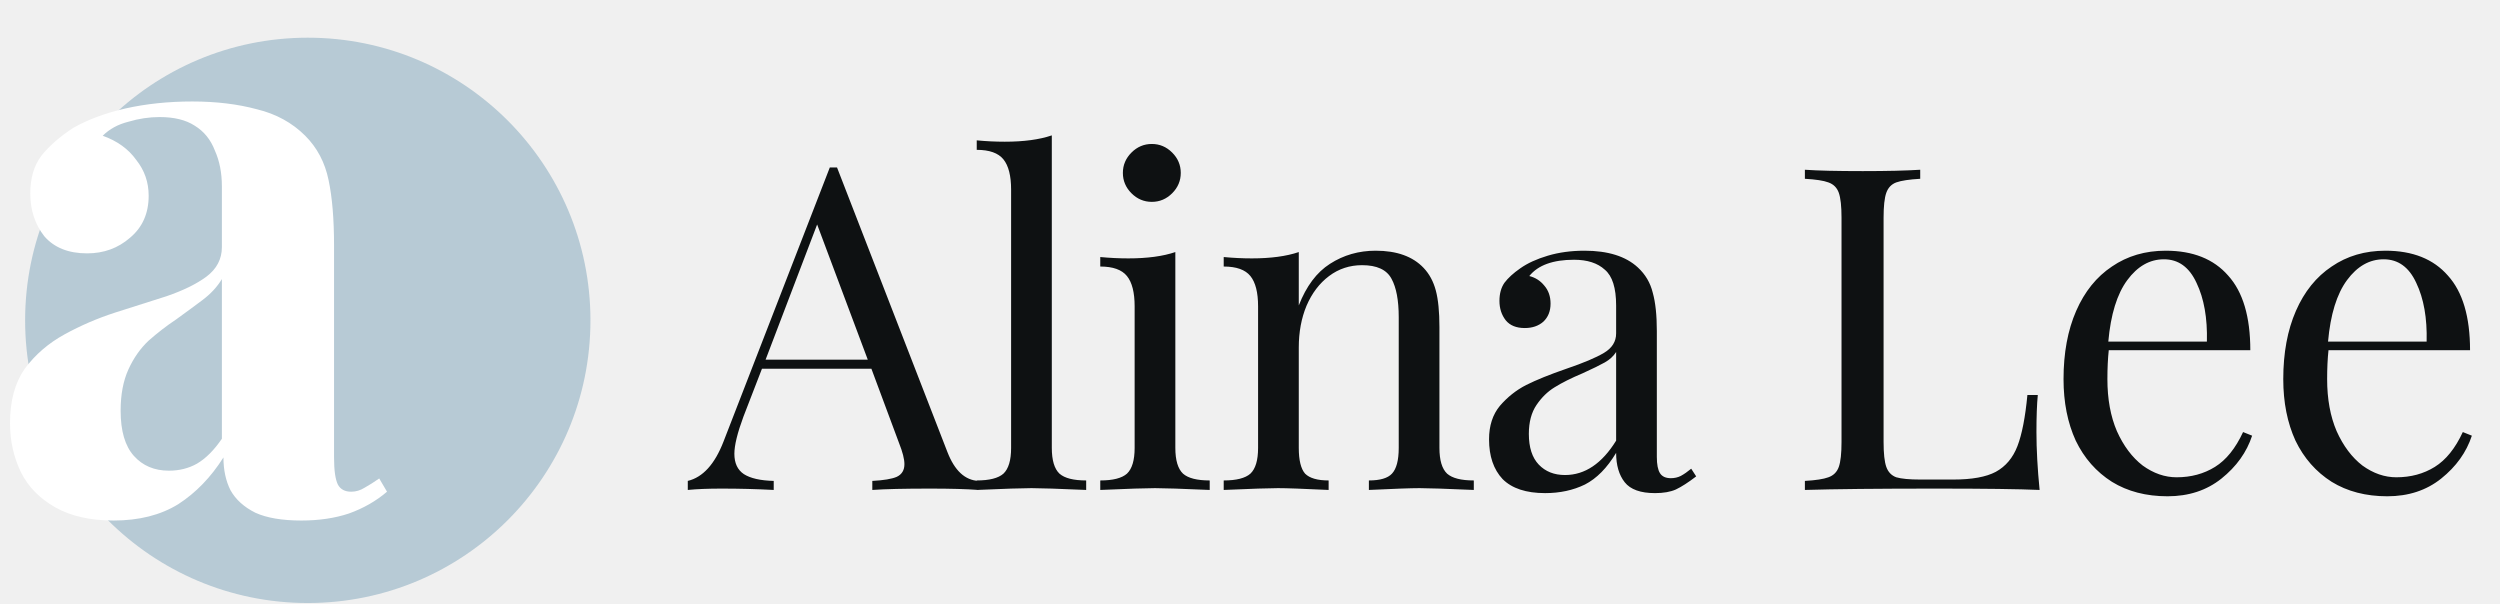
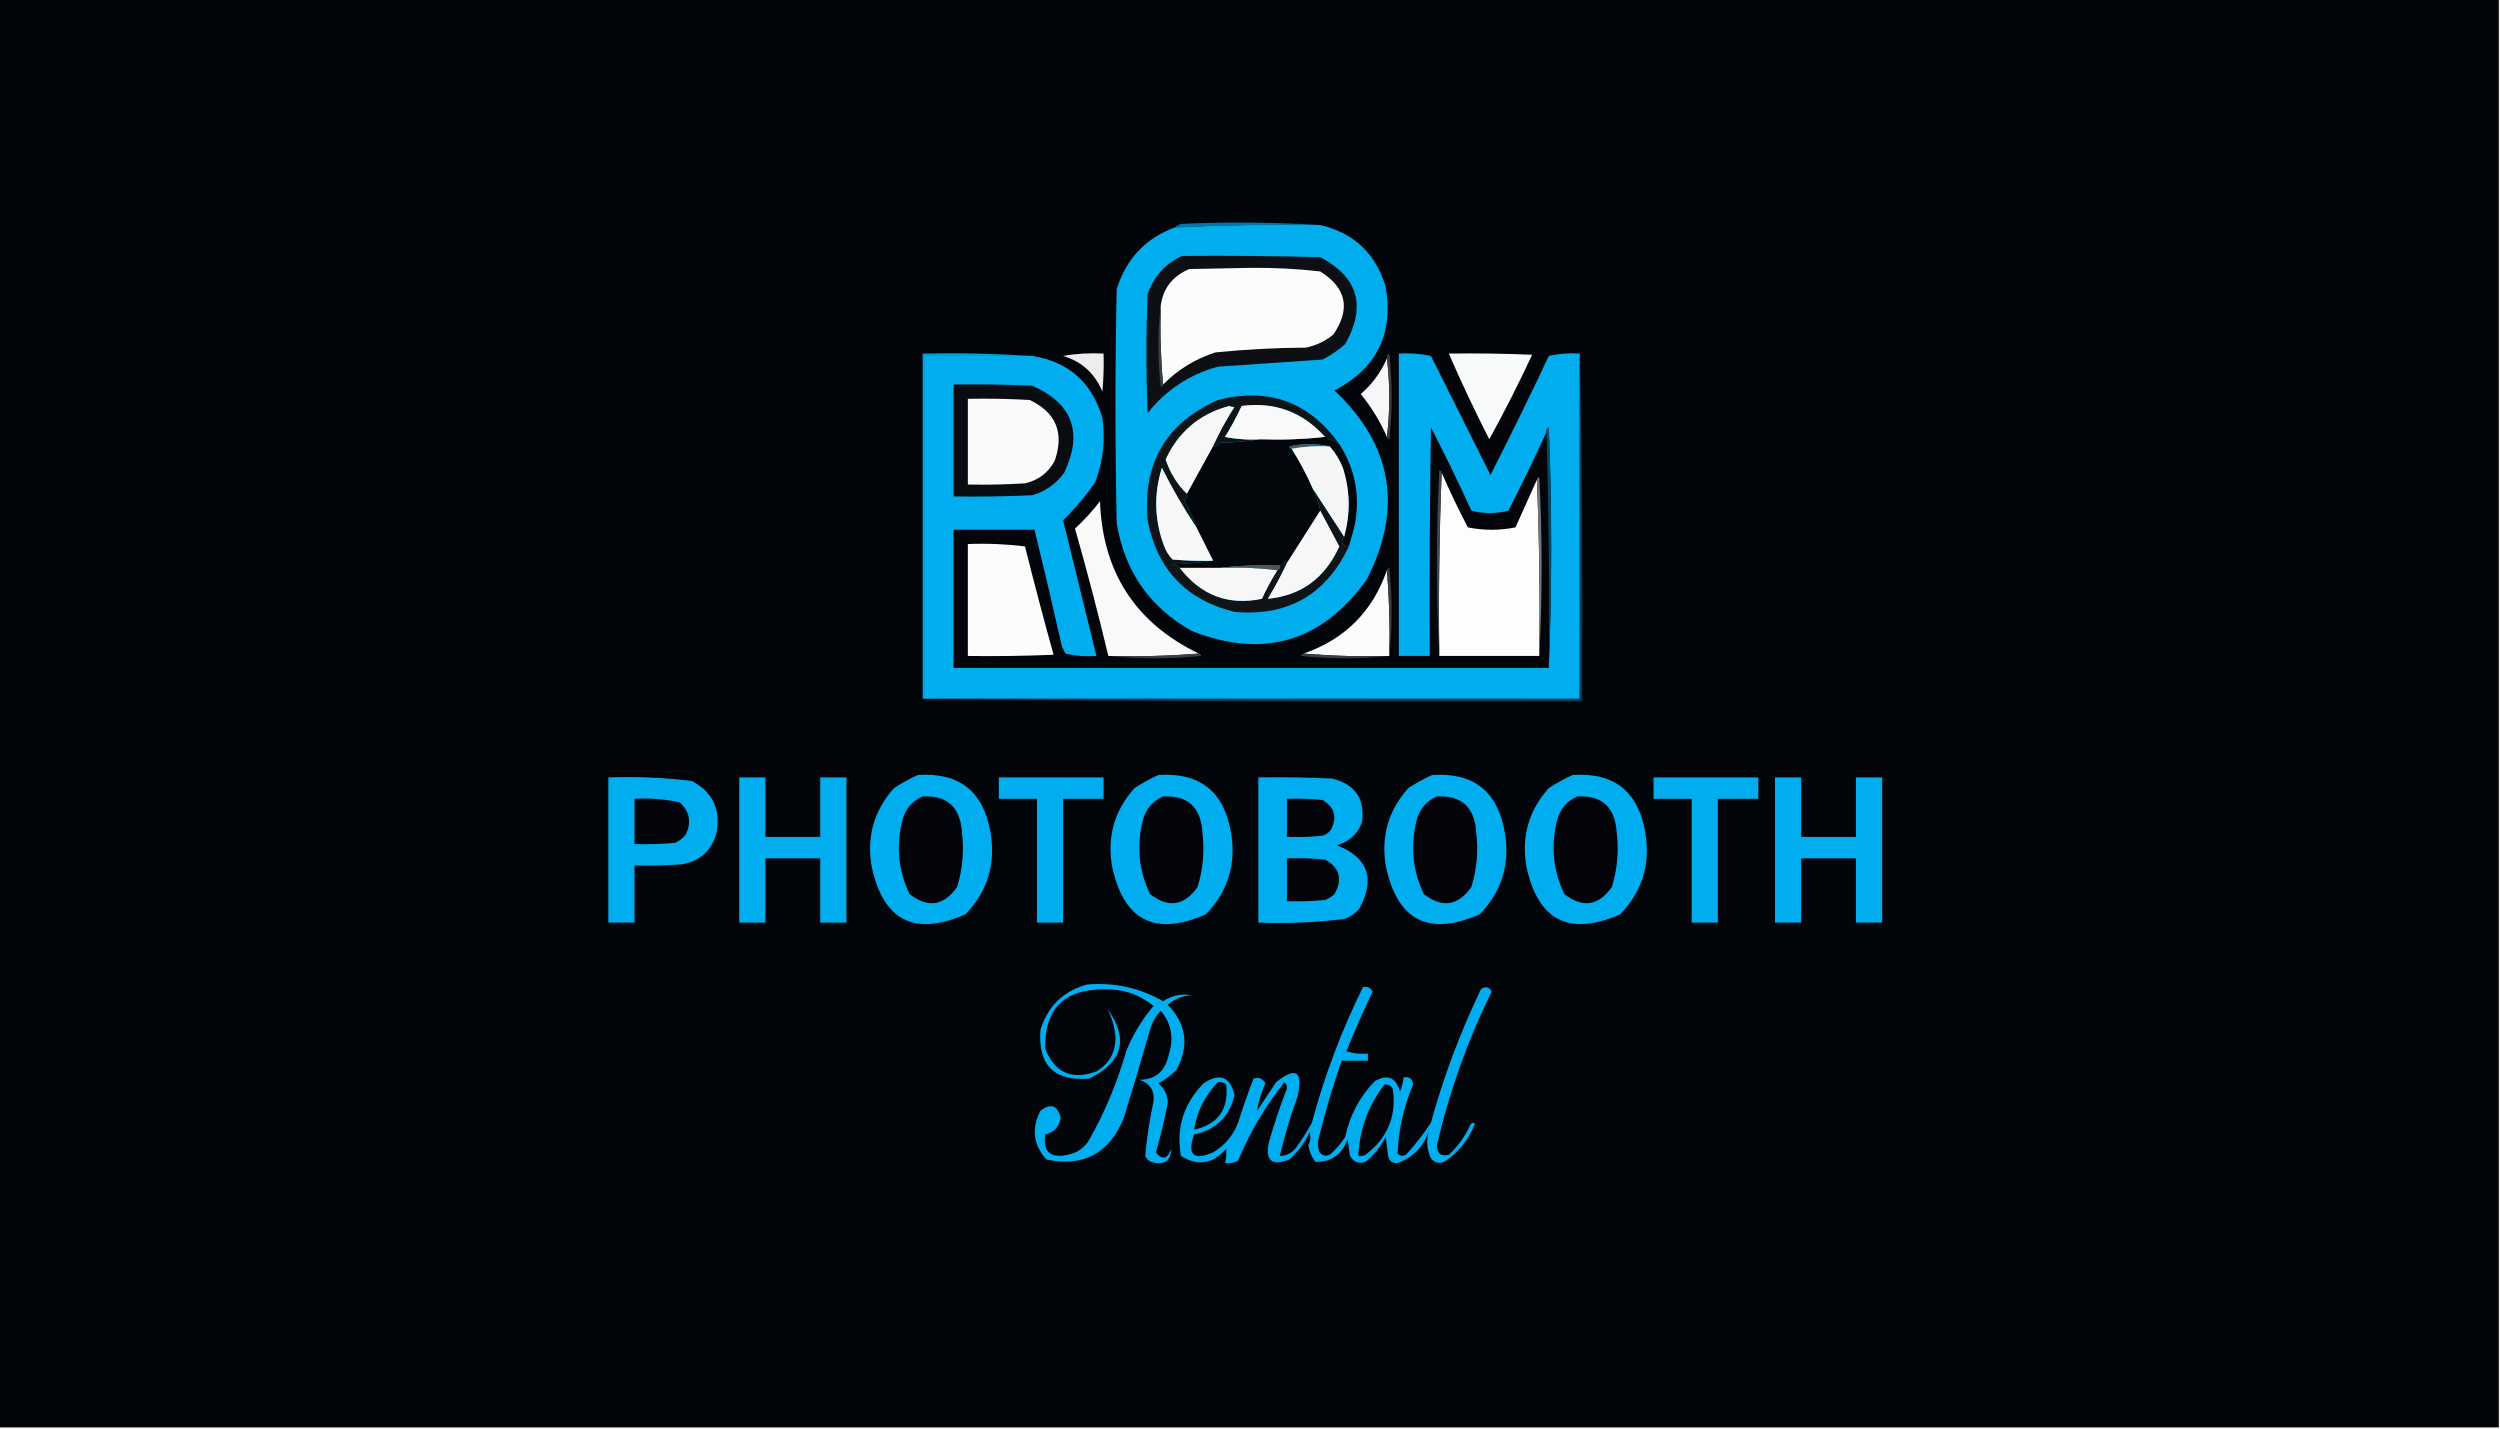
- <svg xmlns="http://www.w3.org/2000/svg" width="199" height="48" viewBox="0 0 199 48" fill="none">
-   <path d="M75.412 35.976C75.988 37.464 76.816 38.232 77.896 38.28V39C76.936 38.928 75.652 38.892 74.044 38.892C71.98 38.892 70.444 38.928 69.436 39V38.28C70.348 38.232 70.996 38.124 71.38 37.956C71.788 37.764 71.992 37.428 71.992 36.948C71.992 36.54 71.848 35.976 71.56 35.256L69.364 29.352H60.652L59.176 33.168C58.696 34.464 58.456 35.448 58.456 36.12C58.456 36.864 58.708 37.404 59.212 37.74C59.74 38.076 60.532 38.256 61.588 38.28V39C60.22 38.928 58.84 38.892 57.448 38.892C56.368 38.892 55.468 38.928 54.748 39V38.28C55.948 37.992 56.896 36.948 57.592 35.148L66.052 13.332H66.628L75.412 35.976ZM69.076 28.632L65.044 17.868L60.94 28.632H69.076ZM83.724 35.652C83.724 36.636 83.928 37.32 84.336 37.704C84.744 38.064 85.452 38.244 86.46 38.244V39C84.252 38.904 82.8 38.856 82.104 38.856C81.408 38.856 79.956 38.904 77.748 39V38.244C78.756 38.244 79.464 38.064 79.872 37.704C80.28 37.32 80.484 36.636 80.484 35.652V15.096C80.484 13.992 80.28 13.188 79.872 12.684C79.464 12.18 78.756 11.928 77.748 11.928V11.172C78.492 11.244 79.236 11.28 79.98 11.28C81.492 11.28 82.74 11.112 83.724 10.776V35.652ZM91.685 11.46C92.309 11.46 92.849 11.688 93.305 12.144C93.761 12.6 93.989 13.14 93.989 13.764C93.989 14.388 93.761 14.928 93.305 15.384C92.849 15.84 92.309 16.068 91.685 16.068C91.061 16.068 90.521 15.84 90.065 15.384C89.609 14.928 89.381 14.388 89.381 13.764C89.381 13.14 89.609 12.6 90.065 12.144C90.521 11.688 91.061 11.46 91.685 11.46ZM93.557 35.652C93.557 36.636 93.761 37.32 94.169 37.704C94.577 38.064 95.285 38.244 96.293 38.244V39C94.085 38.904 92.633 38.856 91.937 38.856C91.241 38.856 89.789 38.904 87.581 39V38.244C88.589 38.244 89.297 38.064 89.705 37.704C90.113 37.32 90.317 36.636 90.317 35.652V24.384C90.317 23.28 90.113 22.476 89.705 21.972C89.297 21.468 88.589 21.216 87.581 21.216V20.46C88.349 20.532 89.093 20.568 89.813 20.568C91.325 20.568 92.573 20.4 93.557 20.064V35.652ZM109.503 19.956C111.183 19.956 112.455 20.412 113.319 21.324C113.775 21.804 114.099 22.404 114.291 23.124C114.483 23.844 114.579 24.816 114.579 26.04V35.652C114.579 36.636 114.783 37.32 115.191 37.704C115.599 38.064 116.307 38.244 117.315 38.244V39C115.107 38.904 113.667 38.856 112.995 38.856C112.323 38.856 110.979 38.904 108.963 39V38.244C109.851 38.244 110.463 38.064 110.799 37.704C111.159 37.32 111.339 36.636 111.339 35.652V25.248C111.339 23.904 111.147 22.884 110.763 22.188C110.379 21.468 109.599 21.108 108.423 21.108C107.439 21.108 106.563 21.396 105.795 21.972C105.027 22.548 104.427 23.34 103.995 24.348C103.587 25.332 103.383 26.436 103.383 27.66V35.652C103.383 36.636 103.551 37.32 103.887 37.704C104.247 38.064 104.871 38.244 105.759 38.244V39C103.743 38.904 102.399 38.856 101.727 38.856C101.055 38.856 99.615 38.904 97.407 39V38.244C98.415 38.244 99.123 38.064 99.531 37.704C99.939 37.32 100.143 36.636 100.143 35.652V24.384C100.143 23.28 99.939 22.476 99.531 21.972C99.123 21.468 98.415 21.216 97.407 21.216V20.46C98.175 20.532 98.919 20.568 99.639 20.568C101.151 20.568 102.399 20.4 103.383 20.064V24.312C103.983 22.776 104.811 21.672 105.867 21C106.947 20.304 108.159 19.956 109.503 19.956ZM122.992 39.252C121.48 39.252 120.352 38.88 119.608 38.136C118.888 37.368 118.528 36.312 118.528 34.968C118.528 33.888 118.816 33 119.392 32.304C119.992 31.608 120.688 31.056 121.48 30.648C122.296 30.24 123.364 29.808 124.684 29.352C126.028 28.896 127.024 28.476 127.672 28.092C128.32 27.708 128.644 27.192 128.644 26.544V24.312C128.644 22.92 128.344 21.972 127.744 21.468C127.168 20.94 126.352 20.676 125.296 20.676C123.616 20.676 122.428 21.108 121.732 21.972C122.212 22.092 122.608 22.344 122.92 22.728C123.256 23.112 123.424 23.592 123.424 24.168C123.424 24.768 123.232 25.248 122.848 25.608C122.464 25.944 121.972 26.112 121.372 26.112C120.7 26.112 120.196 25.908 119.86 25.5C119.524 25.068 119.356 24.552 119.356 23.952C119.356 23.376 119.488 22.896 119.752 22.512C120.04 22.128 120.46 21.744 121.012 21.36C121.588 20.952 122.32 20.616 123.208 20.352C124.096 20.088 125.068 19.956 126.124 19.956C127.996 19.956 129.412 20.4 130.372 21.288C130.972 21.84 131.368 22.512 131.56 23.304C131.776 24.072 131.884 25.092 131.884 26.364V36.372C131.884 36.972 131.968 37.404 132.136 37.668C132.304 37.932 132.592 38.064 133 38.064C133.288 38.064 133.552 38.004 133.792 37.884C134.056 37.74 134.332 37.548 134.62 37.308L135.016 37.92C134.392 38.4 133.852 38.748 133.396 38.964C132.964 39.156 132.412 39.252 131.74 39.252C130.588 39.252 129.784 38.964 129.328 38.388C128.872 37.812 128.644 37.032 128.644 36.048C127.924 37.248 127.096 38.088 126.16 38.568C125.224 39.024 124.168 39.252 122.992 39.252ZM124.576 37.812C126.16 37.812 127.516 36.9 128.644 35.076V28.02C128.428 28.356 128.128 28.632 127.744 28.848C127.36 29.064 126.772 29.352 125.98 29.712C125.068 30.096 124.324 30.468 123.748 30.828C123.196 31.164 122.716 31.632 122.308 32.232C121.9 32.832 121.696 33.6 121.696 34.536C121.696 35.616 121.96 36.432 122.488 36.984C123.016 37.536 123.712 37.812 124.576 37.812ZM152.849 14.232C151.985 14.28 151.349 14.376 150.941 14.52C150.557 14.664 150.293 14.94 150.149 15.348C150.005 15.756 149.933 16.416 149.933 17.328V35.184C149.933 36.096 150.005 36.756 150.149 37.164C150.293 37.572 150.557 37.848 150.941 37.992C151.349 38.112 151.985 38.172 152.849 38.172H155.477C156.965 38.172 158.093 37.968 158.861 37.56C159.653 37.128 160.229 36.444 160.589 35.508C160.949 34.572 161.213 33.216 161.381 31.44H162.209C162.137 32.184 162.101 33.168 162.101 34.392C162.101 35.76 162.185 37.296 162.353 39C160.721 38.928 157.973 38.892 154.109 38.892C149.501 38.892 146.021 38.928 143.669 39V38.28C144.533 38.232 145.157 38.136 145.541 37.992C145.949 37.848 146.225 37.572 146.369 37.164C146.513 36.756 146.585 36.096 146.585 35.184V17.328C146.585 16.416 146.513 15.756 146.369 15.348C146.225 14.94 145.949 14.664 145.541 14.52C145.157 14.376 144.533 14.28 143.669 14.232V13.512C144.677 13.584 146.213 13.62 148.277 13.62C150.197 13.62 151.721 13.584 152.849 13.512V14.232ZM179.269 34.68C178.837 36 178.021 37.14 176.821 38.1C175.645 39.036 174.217 39.504 172.537 39.504C170.833 39.504 169.357 39.12 168.109 38.352C166.861 37.56 165.901 36.468 165.229 35.076C164.581 33.66 164.257 32.028 164.257 30.18C164.257 28.092 164.593 26.28 165.265 24.744C165.937 23.208 166.885 22.032 168.109 21.216C169.333 20.376 170.761 19.956 172.393 19.956C174.553 19.956 176.209 20.616 177.361 21.936C178.537 23.232 179.125 25.212 179.125 27.876H167.857C167.785 28.548 167.749 29.316 167.749 30.18C167.749 31.764 168.001 33.144 168.505 34.32C169.033 35.496 169.717 36.408 170.557 37.056C171.421 37.68 172.321 37.992 173.257 37.992C174.409 37.992 175.429 37.716 176.317 37.164C177.205 36.612 177.949 35.688 178.549 34.392L179.269 34.68ZM172.249 20.64C171.121 20.64 170.149 21.192 169.333 22.296C168.517 23.4 168.013 25.032 167.821 27.192H175.669C175.717 25.32 175.441 23.76 174.841 22.512C174.265 21.264 173.401 20.64 172.249 20.64ZM196.76 34.68C196.328 36 195.512 37.14 194.312 38.1C193.136 39.036 191.708 39.504 190.028 39.504C188.324 39.504 186.848 39.12 185.6 38.352C184.352 37.56 183.392 36.468 182.72 35.076C182.072 33.66 181.748 32.028 181.748 30.18C181.748 28.092 182.084 26.28 182.756 24.744C183.428 23.208 184.376 22.032 185.6 21.216C186.824 20.376 188.252 19.956 189.884 19.956C192.044 19.956 193.7 20.616 194.852 21.936C196.028 23.232 196.616 25.212 196.616 27.876H185.348C185.276 28.548 185.24 29.316 185.24 30.18C185.24 31.764 185.492 33.144 185.996 34.32C186.524 35.496 187.208 36.408 188.048 37.056C188.912 37.68 189.812 37.992 190.748 37.992C191.9 37.992 192.92 37.716 193.808 37.164C194.696 36.612 195.44 35.688 196.04 34.392L196.76 34.68ZM189.74 20.64C188.612 20.64 187.64 21.192 186.824 22.296C186.008 23.4 185.504 25.032 185.312 27.192H193.16C193.208 25.32 192.932 23.76 192.332 22.512C191.756 21.264 190.892 20.64 189.74 20.64Z" fill="#0E1112" />
-   <circle cx="24.5" cy="25.5" r="22.5" fill="#B7CAD5" />
-   <path d="M9.044 41.434C7.184 41.434 5.634 41.083 4.394 40.38C3.154 39.677 2.245 38.747 1.666 37.59C1.087 36.391 0.798 35.089 0.798 33.684C0.798 31.907 1.191 30.46 1.976 29.344C2.803 28.228 3.857 27.319 5.138 26.616C6.419 25.913 7.763 25.334 9.168 24.88C10.615 24.425 11.979 23.991 13.26 23.578C14.583 23.123 15.637 22.607 16.422 22.028C17.249 21.408 17.662 20.622 17.662 19.672V14.836C17.662 13.761 17.476 12.81 17.104 11.984C16.773 11.116 16.236 10.454 15.492 10C14.789 9.545 13.859 9.318 12.702 9.318C11.875 9.318 11.049 9.442 10.222 9.69C9.395 9.897 8.713 10.268 8.176 10.806C9.333 11.219 10.222 11.86 10.842 12.728C11.503 13.555 11.834 14.505 11.834 15.58C11.834 16.985 11.338 18.101 10.346 18.928C9.395 19.755 8.259 20.168 6.936 20.168C5.448 20.168 4.311 19.713 3.526 18.804C2.782 17.853 2.41 16.716 2.41 15.394C2.41 14.195 2.699 13.203 3.278 12.418C3.898 11.633 4.745 10.889 5.82 10.186C6.977 9.525 8.362 9.008 9.974 8.636C11.627 8.264 13.405 8.078 15.306 8.078C17.207 8.078 18.923 8.285 20.452 8.698C21.981 9.07 23.263 9.773 24.296 10.806C25.247 11.757 25.867 12.934 26.156 14.34C26.445 15.704 26.59 17.44 26.59 19.548V36.412C26.59 37.445 26.693 38.169 26.9 38.582C27.107 38.954 27.458 39.14 27.954 39.14C28.326 39.14 28.677 39.037 29.008 38.83C29.38 38.623 29.773 38.375 30.186 38.086L30.806 39.14C29.938 39.884 28.925 40.462 27.768 40.876C26.652 41.248 25.391 41.434 23.986 41.434C22.457 41.434 21.237 41.227 20.328 40.814C19.419 40.359 18.757 39.76 18.344 39.016C17.972 38.272 17.786 37.404 17.786 36.412C16.794 37.983 15.595 39.223 14.19 40.132C12.785 41 11.069 41.434 9.044 41.434ZM13.446 37.466C14.273 37.466 15.017 37.28 15.678 36.908C16.381 36.495 17.042 35.833 17.662 34.924V22.214C17.29 22.834 16.773 23.392 16.112 23.888C15.451 24.384 14.748 24.901 14.004 25.438C13.26 25.934 12.537 26.492 11.834 27.112C11.173 27.732 10.635 28.497 10.222 29.406C9.809 30.315 9.602 31.41 9.602 32.692C9.602 34.304 9.953 35.502 10.656 36.288C11.359 37.073 12.289 37.466 13.446 37.466Z" fill="white" />
+ <svg xmlns="http://www.w3.org/2000/svg" width="1050" height="600" style="shape-rendering:geometricPrecision;text-rendering:geometricPrecision;image-rendering:optimizeQuality;fill-rule:evenodd;clip-rule:evenodd">
+   <path fill="#02050a" d="M-.5-.5h1050v600H-.5V-.5Z" style="opacity:1" />
+   <path fill="#0079a7" d="M554.5 94.5c-20.36-.286-40.694.047-61 1 .763-.768 1.763-1.268 3-1.5a562.71 562.71 0 0 1 58 .5Z" style="opacity:1" />
+   <path fill="#00aded" d="M554.5 94.5c14.169 3.335 23.336 12.002 27.5 26 3.364 19.771-3.802 34.271-21.5 43.5 24.339 22.981 28.839 49.481 13.5 79.5-18.864 26.17-43.364 33.337-73.5 21.5-17.784-10.051-28.284-25.218-31.5-45.5a2400.05 2400.05 0 0 1 0-98c3.928-12.758 12.094-21.425 24.5-26 20.306-.953 40.64-1.286 61-1Z" style="opacity:1" />
+   <path fill="#0c0f13" d="M496.5 107.5c19.336-.167 38.67 0 58 .5 15.944 8.442 19.444 20.608 10.5 36.5a46.447 46.447 0 0 1-9.5 6.5 8432.006 8432.006 0 0 1-44 3c-11.962 3.297-21.795 9.797-29.5 19.5a624.938 624.938 0 0 1 0-50c2.626-7.454 7.46-12.788 14.5-16Z" style="opacity:1" />
+   <path fill="#fcfcfc" d="M488.5 161.5c-.995-10.821-1.328-21.821-1-33 .966-7.396 4.966-12.563 12-15.5l25.5-.5c9.89-.114 19.723.386 29.5 1.5 11.029 6.94 12.863 15.774 5.5 26.5-3.361 2.763-7.195 4.597-11.5 5.5a409.516 409.516 0 0 0-38 2c-8.502 2.744-15.836 7.244-22 13.5Z" style="opacity:1" />
+   <path fill="#3b3e43" d="M487.5 128.5c-.328 11.179.005 22.179 1 33-.06.543-.393.876-1 1-1.324-11.493-1.324-22.826 0-34Z" style="opacity:1" />
+   <path fill="#ededed" d="M446.5 149.5c5.475-.989 11.142-1.322 17-1a128.507 128.507 0 0 1-.5 16c-3.142-7.644-8.642-12.644-16.5-15Z" style="opacity:1" />
+   <path fill="#00a1dc" d="M433.5 149.5h-45v144h-1v-145c15.509-.33 30.842.004 46 1Z" style="opacity:1" />
+   <path fill="#00adef" d="M663.5 148.5v145h-275v-144h45c15.241 2.401 25.074 11.067 29.5 26 1.319 9.287.319 18.287-3 27-4.027 5.85-8.527 11.183-13.5 16 4.675 19.02 9.342 38.02 14 57a43.117 43.117 0 0 1-13-1l-1.5-3a2630.537 2630.537 0 0 0-11.5-49h-34v58h250c1.33-33.502 1.33-67.169 0-101-.798.457-1.131 1.124-1 2a749.258 749.258 0 0 1-16 33c-5.219 1.304-10.386 1.304-15.5 0a845.063 845.063 0 0 0-17-35c-.5 31.998-.667 63.998-.5 96h-13v-127c4.599-.3 9.099.033 13.5 1l25 50a1733.13 1733.13 0 0 0 24.5-50 43.117 43.117 0 0 1 13-1Z" style="opacity:1" />
+   <path fill="#f9fafa" d="M608.5 148.5c11.671-.167 23.338 0 35 .5a590.277 590.277 0 0 1-18 35.5 643.472 643.472 0 0 1-17-36Z" style="opacity:1" />
+   <path fill="#f7f7f7" d="M582.5 150.5c1.333 11 1.333 22 0 33a76.03 76.03 0 0 0-11-18c4.85-4.176 8.517-9.176 11-15Z" style="opacity:1" />
+   <path fill="#3d3e42" d="M582.5 183.5c1.333-11 1.333-22 0-33-.131-.876.202-1.543 1-2 1.333 12 1.333 24 0 36-.607-.124-.94-.457-1-1Z" style="opacity:1" />
+   <path fill="#090d11" d="M400.5 161.5c11.005-.167 22.005 0 33 .5 16.959 7.436 21.459 19.603 13.5 36.5-3.414 4.752-7.914 7.919-13.5 9.5-10.995.5-21.995.667-33 .5v-47Z" style="opacity:1" />
+   <path fill="#fafafa" d="M406.5 167.5c8.673-.166 17.34 0 26 .5 11.039 5.259 14.539 13.759 10.5 25.5-2.72 5.051-6.887 8.218-12.5 9.5-7.993.5-15.993.666-24 .5v-36Z" style="opacity:1" />
+   <path fill="#f7f7f7" d="M509.5 187.5c-3.651 6.632-7.318 13.298-11 20-4.083-3.965-7.083-8.798-9-14.5 5.312-11.583 14.145-19.083 26.5-22.5l2.5.5a131.877 131.877 0 0 0-9 16.5Z" style="opacity:1" />
+   <path fill="#03060a" d="M556.5 183.5a409.027 409.027 0 0 0 6 3c6.666 10.352 8.833 21.685 6.5 34a140.721 140.721 0 0 1-2.5 9c-2.931-.41-3.597-1.744-2-4 2.738-9.734 2.571-19.401-.5-29-1.357-3.398-3.19-6.398-5.5-9-5.513-1.316-11.18-1.316-17 0 .124.607.457.94 1 1a125.992 125.992 0 0 1 9 17c1.445 3.137 2.445 6.137 3 9l-14 22c.065-.438-.101-.772-.5-1-.708.881-1.542 1.547-2.5 2-8.517-.326-16.85.007-25 1h-17c-.763-.768-1.763-1.268-3-1.5 5.848-.173 11.515-.673 17-1.5a2148.37 2148.37 0 0 1-7-14 47.121 47.121 0 0 0-5-11 5.576 5.576 0 0 0 1-3c3.682-6.702 7.349-13.368 11-20 1.256.039 2.256-.461 3-1.5 5.848-.173 11.515-.673 17-1.5 9.182.327 18.182-.007 27-1Z" style="opacity:1" />
+   <path fill="#515357" d="M558.5 187.5c-5.526-.321-10.86.012-16 1-.543-.06-.876-.393-1-1 5.82-1.316 11.487-1.316 17 0Z" style="opacity:1" />
+   <path fill="#f6f6f6" d="M558.5 187.5c2.31 2.602 4.143 5.602 5.5 9 3.071 9.599 3.238 19.266.5 29a5405.202 5405.202 0 0 1-13-20 125.992 125.992 0 0 0-9-17c5.14-.988 10.474-1.321 16-1Z" style="opacity:1" />
+   <path fill="#fdfdfd" d="M605.5 198.5a361.625 361.625 0 0 0 11 23 50.512 50.512 0 0 0 20 0 37810.48 37810.48 0 0 0 9-20 1369.272 1369.272 0 0 1 1 74h-42a1482.71 1482.71 0 0 1 1-77Z" style="opacity:1" />
+   <path fill="#014a68" d="M650.5 280.5c.332-33.171-.002-66.171-1-99-.131-.876.202-1.543 1-2 1.33 33.831 1.33 67.498 0 101Z" style="opacity:1" />
+   <path fill="#f9f9f9" d="M503.5 274.5a361.608 361.608 0 0 1-38 1 1261.78 1261.78 0 0 0-14-53.5 86.92 86.92 0 0 0 10.5-11.5c1.057 29.815 14.89 51.148 41.5 64Z" style="opacity:1" />
+   <path fill="#737477" d="M645.5 201.5c.06-.543.393-.876 1-1 1.329 25.163 1.329 50.163 0 75 .331-24.839-.002-49.506-1-74Z" style="opacity:1" />
+   <path fill="#fcfcfc" d="M406.5 228.5c8.028-.331 16.028.002 24 1a1835.464 1835.464 0 0 0 12 45.5c-11.995.5-23.995.667-36 .5v-47Z" style="opacity:1" />
+   <path fill="#fbfbfb" d="M582.5 239.5c.995 11.822 1.328 23.822 1 36-12.178.328-24.178-.005-36-1 17.333-6 29-17.667 35-35Z" style="opacity:1" />
+   <path fill="#45484b" d="M605.5 198.5a1482.71 1482.71 0 0 0-1 77 763.47 763.47 0 0 1 0-78c.607.124.94.457 1 1Z" style="opacity:1" />
+   <path fill="#3a3c40" d="M582.5 239.5c.06-.543.393-.876 1-1 1.325 12.494 1.325 24.827 0 37 .328-12.178-.005-24.178-1-36Z" style="opacity:1" />
+   <path fill="#101417" d="M562.5 186.5a409.027 409.027 0 0 1-6-3c-9.411-10.47-21.078-14.803-35-13a121.345 121.345 0 0 1-7 13 57.15 57.15 0 0 0 15 1c-5.485.827-11.152 1.327-17 1.5-.744 1.039-1.744 1.539-3 1.5a131.877 131.877 0 0 1 9-16.5l-2.5-.5c-12.355 3.417-21.188 10.917-26.5 22.5 1.917 5.702 4.917 10.535 9 14.5a5.576 5.576 0 0 1-1 3 47.121 47.121 0 0 1 5 11 228.494 228.494 0 0 1-14.5-25c-3.477 11.087-3.144 22.087 1 33a15.83 15.83 0 0 0 3.5 5.5c5.657.499 11.324.666 17 .5-5.485.827-11.152 1.327-17 1.5 1.237.232 2.237.732 3 1.5 8.927 11.582 20.427 15.915 34.5 13a103.097 103.097 0 0 1 6.5-12c.838-.342 1.172-1.008 1-2 .958-.453 1.792-1.119 2.5-2 .399.228.565.562.5 1a162.818 162.818 0 0 1-8 15c14.005-1.382 24.005-8.715 30-22a2809.023 2809.023 0 0 1-8-15c-.555-2.863-1.555-5.863-3-9a5405.202 5405.202 0 0 0 13 20c-1.597 2.256-.931 3.59 2 4-9.547 20.278-25.547 29.444-48 27.5-20.362-5.029-32.528-17.863-36.5-38.5-2.138-23.898 7.696-40.732 29.5-50.5 21.287-5.406 38.287.76 51 18.5Z" style="opacity:1" />
+   <path fill="#f7f7f7" d="M495.5 238.5h17c8.184-.326 16.184.008 24 1a103.097 103.097 0 0 0-6.5 12c-14.073 2.915-25.573-1.418-34.5-13Z" style="opacity:1" />
+   <path fill="#525357" d="M512.5 238.5c8.15-.993 16.483-1.326 25-1 .172.992-.162 1.658-1 2-7.816-.992-15.816-1.326-24-1Z" style="opacity:1" />
+   <path fill="#f7f7f7" d="M554.5 214.5c2.638 4.983 5.305 9.983 8 15-5.995 13.285-15.995 20.618-30 22a162.818 162.818 0 0 0 8-15l14-22Z" style="opacity:1" />
+   <path fill="#f8f8f8" d="M502.5 221.5a2148.37 2148.37 0 0 0 7 14 145.053 145.053 0 0 1-17-.5 15.83 15.83 0 0 1-3.5-5.5c-4.144-10.913-4.477-21.913-1-33a228.494 228.494 0 0 0 14.5 25Z" style="opacity:1" />
+   <path fill="#f9f9f9" d="M556.5 183.5c-8.818.993-17.818 1.327-27 1a57.15 57.15 0 0 1-15-1 121.345 121.345 0 0 0 7-13c13.922-1.803 25.589 2.53 35 13Z" style="opacity:1" />
+   <path fill="#3b3e42" d="M503.5 274.5c.543.06.876.393 1 1-13.161 1.325-26.161 1.325-39 0a361.608 361.608 0 0 0 38-1Z" style="opacity:1" />
+   <path fill="#3a3d41" d="M547.5 274.5c11.822.995 23.822 1.328 36 1-12.173 1.325-24.506 1.325-37 0 .124-.607.457-.94 1-1Z" style="opacity:1" />
+   <path fill="#003a53" d="M663.5 148.5a5329.655 5329.655 0 0 1 1 146c-92.502.333-184.835-.001-277-1h276v-145Z" style="opacity:1" />
+   <path fill="#00adef" d="M255.5 326.5a224.17 224.17 0 0 1 35 1.5c8.692 4.551 12.192 11.718 10.5 21.5-1.947 7.614-6.78 12.114-14.5 13.5-6.658.5-13.325.666-20 .5v24h-11v-61Z" style="opacity:1" />
+   <path fill="#00adee" d="M310.5 326.5h11v25h23v-25h11v61h-11v-27h-23v27h-11v-61ZM419.5 326.5h44v9h-17v52h-11v-52h-16v-9Z" style="opacity:1" />
+   <path fill="#00adef" d="M528.5 326.5c10.339-.166 20.672 0 31 .5 9.742 2.407 13.909 8.574 12.5 18.5-1.902 4.9-5.402 8.067-10.5 9.5 13.069 5.205 16.236 14.038 9.5 26.5-1.731 2.117-3.898 3.617-6.5 4.5a230.452 230.452 0 0 1-36 1.5v-61ZM694.5 326.5h44v9h-17v52h-11v-52h-16v-9ZM745.5 326.5h11v25h23v-25h11v61h-11v-27h-23v27h-11v-61Z" style="opacity:1" />
+   <path fill="#02040a" d="M266.5 335.5c6.425-.37 12.758.13 19 1.5 4.171 3.854 5.004 8.354 2.5 13.5a11.532 11.532 0 0 1-4.5 3.5c-5.657.499-11.324.666-17 .5v-19ZM540.5 335.5a112.97 112.97 0 0 1 15 .5c5.035 3.013 6.202 7.18 3.5 12.5a6.978 6.978 0 0 1-3.5 2.5 112.97 112.97 0 0 1-15 .5v-16Z" style="opacity:1" />
+   <path fill="#00adef" d="M385.5 325.5c17.328-1.178 27.495 6.822 30.5 24 2.287 13.37-1.213 24.87-10.5 34.5-21.554 9.461-34.721 2.627-39.5-20.5-1.99-12.406 1.176-23.239 9.5-32.5a74.483 74.483 0 0 1 10-5.5Z" style="opacity:1" />
+   <path fill="#02040a" d="M387.5 334.5c10.327-.513 15.827 4.487 16.5 15 .968 7.819.301 15.486-2 23-5.601 7.991-12.268 8.991-20 3-4.706-9.885-5.706-20.218-3-31 1.261-4.755 4.095-8.088 8.5-10Z" style="opacity:1" />
+   <path fill="#00adef" d="M601.5 325.5c17.328-1.178 27.495 6.822 30.5 24 2.287 13.37-1.213 24.87-10.5 34.5-21.554 9.461-34.721 2.627-39.5-20.5-1.99-12.406 1.176-23.239 9.5-32.5a74.483 74.483 0 0 1 10-5.5Z" style="opacity:1" />
+   <path fill="#02040a" d="M603.5 334.5c10.327-.513 15.827 4.487 16.5 15 .968 7.819.301 15.486-2 23-5.601 7.991-12.268 8.991-20 3-4.706-9.885-5.706-20.218-3-31 1.261-4.755 4.095-8.088 8.5-10Z" style="opacity:1" />
+   <path fill="#020409" d="M540.5 360.5c5.344-.166 10.677.001 16 .5 6.159 3.417 7.492 8.25 4 14.5a12.403 12.403 0 0 1-4 2.5c-5.323.499-10.656.666-16 .5v-18Z" style="opacity:1" />
+   <path fill="#00adef" d="M486.5 325.5c17.328-1.178 27.495 6.822 30.5 24 2.287 13.37-1.213 24.87-10.5 34.5-21.554 9.461-34.721 2.627-39.5-20.5-1.99-12.406 1.176-23.239 9.5-32.5a74.483 74.483 0 0 1 10-5.5Z" style="opacity:1" />
+   <path fill="#02040a" d="M488.5 334.5c10.327-.513 15.827 4.487 16.5 15 .968 7.819.301 15.486-2 23-5.601 7.991-12.268 8.991-20 3-4.706-9.885-5.706-20.218-3-31 1.261-4.755 4.095-8.088 8.5-10Z" style="opacity:1" />
+   <path fill="#00adef" d="M660.5 325.5c17.328-1.178 27.495 6.822 30.5 24 2.287 13.37-1.213 24.87-10.5 34.5-21.554 9.461-34.721 2.627-39.5-20.5-1.99-12.406 1.176-23.239 9.5-32.5a74.483 74.483 0 0 1 10-5.5Z" style="opacity:1" />
+   <path fill="#02040a" d="M662.5 334.5c10.327-.513 15.827 4.487 16.5 15 .968 7.819.301 15.486-2 23-5.601 7.991-12.268 8.991-20 3-4.706-9.885-5.706-20.218-3-31 1.261-4.755 4.095-8.088 8.5-10Z" style="opacity:1" />
+   <path fill="#00adef" d="M456.5 413.5c11.419-.983 22.085 1.35 32 7 3.701-2.403 7.701-3.237 12-2.5-3.853.17-7.186 1.504-10 4 7.898 8.255 9.065 17.421 3.5 27.5a32.005 32.005 0 0 1-7.5 5.5c2.463 2.026 3.796 4.693 4 8a240.2 240.2 0 0 1-5 21c2.635 3.366 4.802 2.866 6.5-1.5-.32 5.283-3.153 7.116-8.5 5.5-1.167-.5-2-1.333-2.5-2.5a182.01 182.01 0 0 1 3.5-23c.427-4.58-1.573-7.58-6-9 6.83.04 10.996-3.627 12.5-11 2.097-6.679.931-12.679-3.5-18-2.151 2.272-3.651 4.939-4.5 8a1532.807 1532.807 0 0 1-11 37c-6.037 14.933-16.87 20.766-32.5 17.5-5.546-6.204-6.38-13.038-2.5-20.5 4.374-3.293 7.208-2.293 8.5 3-.623 3.789-2.789 6.122-6.5 7-1.033 7.26 2.133 10.093 9.5 8.5 3.566-.7 6.4-2.533 8.5-5.5a167.702 167.702 0 0 0 16-38c2.828-6.999 6.662-13.332 11.5-19-6.021-4.896-13.021-7.229-21-7-16.756.097-24.923 8.43-24.5 25 4.007 10.084 11.174 13.25 21.5 9.5 5.431-3.274 8.097-8.107 8-14.5-.405-4.408-1.572-8.408-3.5-12 9.171 12.77 6.671 22.603-7.5 29.5-14.783 1.217-21.616-5.616-20.5-20.5 3.086-9.921 9.586-16.254 19.5-19ZM572.5 414.5c1.846-.278 3.18.389 4 2a416.533 416.533 0 0 0-11 25 21.127 21.127 0 0 0 9 1v3h-11a353.372 353.372 0 0 0-9.5 32c-.667 2-.667 4 0 6 1.067 1.783 2.567 2.283 4.5 1.5a34.706 34.706 0 0 0 6.5-7.5c1.912-9.097 6.078-16.93 12.5-23.5 5.364-2.924 8.864-1.424 10.5 4.5a20.093 20.093 0 0 0 1.5-6c2.448-.415 3.781.585 4 3-3.946 9.321-6.113 18.988-6.5 29 1.049 1.017 2.216 1.184 3.5.5a102.355 102.355 0 0 0 10.5-13.5 332.421 332.421 0 0 1 21-56c1.88-1.43 3.38-1.096 4.5 1a297.543 297.543 0 0 0-23 64.5c.015 3.499 1.682 4.833 5 4a37.792 37.792 0 0 0 9-12.5c.502-1.021 1.168-1.188 2-.5-2.701 6.776-7.034 12.11-13 16-2.201.825-4.034.325-5.5-1.5-1.661-3.608-1.995-7.275-1-11-2.382 6.383-6.716 10.716-13 13-2.188.146-3.521-.854-4-3l-1-8c-2.136 4.129-4.969 7.629-8.5 10.5-2.808.92-4.975.087-6.5-2.5l-1-7c-2.405 6.439-6.905 9.605-13.5 9.5-1.597-2.026-2.597-4.359-3-7 .909-1.789 1.076-3.623.5-5.5a32.64 32.64 0 0 1-8.5 11.5c-7.417 2.922-10.25.422-8.5-7.5a270.676 270.676 0 0 1 7-21c.781-1.444.614-2.777-.5-4-7.997 9.975-14.497 20.975-19.5 33-1.699.906-3.533 1.239-5.5 1a17.65 17.65 0 0 0 .5-6c-5.615 6.42-11.948 7.42-19 3-2.1-11.704 1.066-21.871 9.5-30.5 6.828-4.511 11.161-2.844 13 5-2.17 9.002-7.837 14.502-17 16.5-2.956 8.544-.289 11.044 8 7.5 4.945-2.946 8.445-7.112 10.5-12.5a302.378 302.378 0 0 1 6.5-18.5c2.161-.722 3.828-.055 5 2-1.799 3.725-2.966 7.558-3.5 11.5l8-12c8.312-6.647 11.312-4.647 9 6a214.577 214.577 0 0 0-7.5 25c2.599-.049 4.766-1.049 6.5-3a94.09 94.09 0 0 0 7-11 308.875 308.875 0 0 1 21.5-57Z" style="opacity:1" />
+   <path fill="#020409" d="M581.5 455.5c1.624-.14 2.79.527 3.5 2 1.555 11.393-2.278 20.56-11.5 27.5a4.934 4.934 0 0 1-3 .5c.506-11.187 4.173-21.187 11-30Z" style="opacity:1" />
+   <path fill="#010509" d="M511.5 454.5c1.322-.17 2.489.163 3.5 1 1.151 10.349-3.349 16.682-13.5 19 1.248-7.765 4.581-14.431 10-20Z" style="opacity:1" />
</svg>
